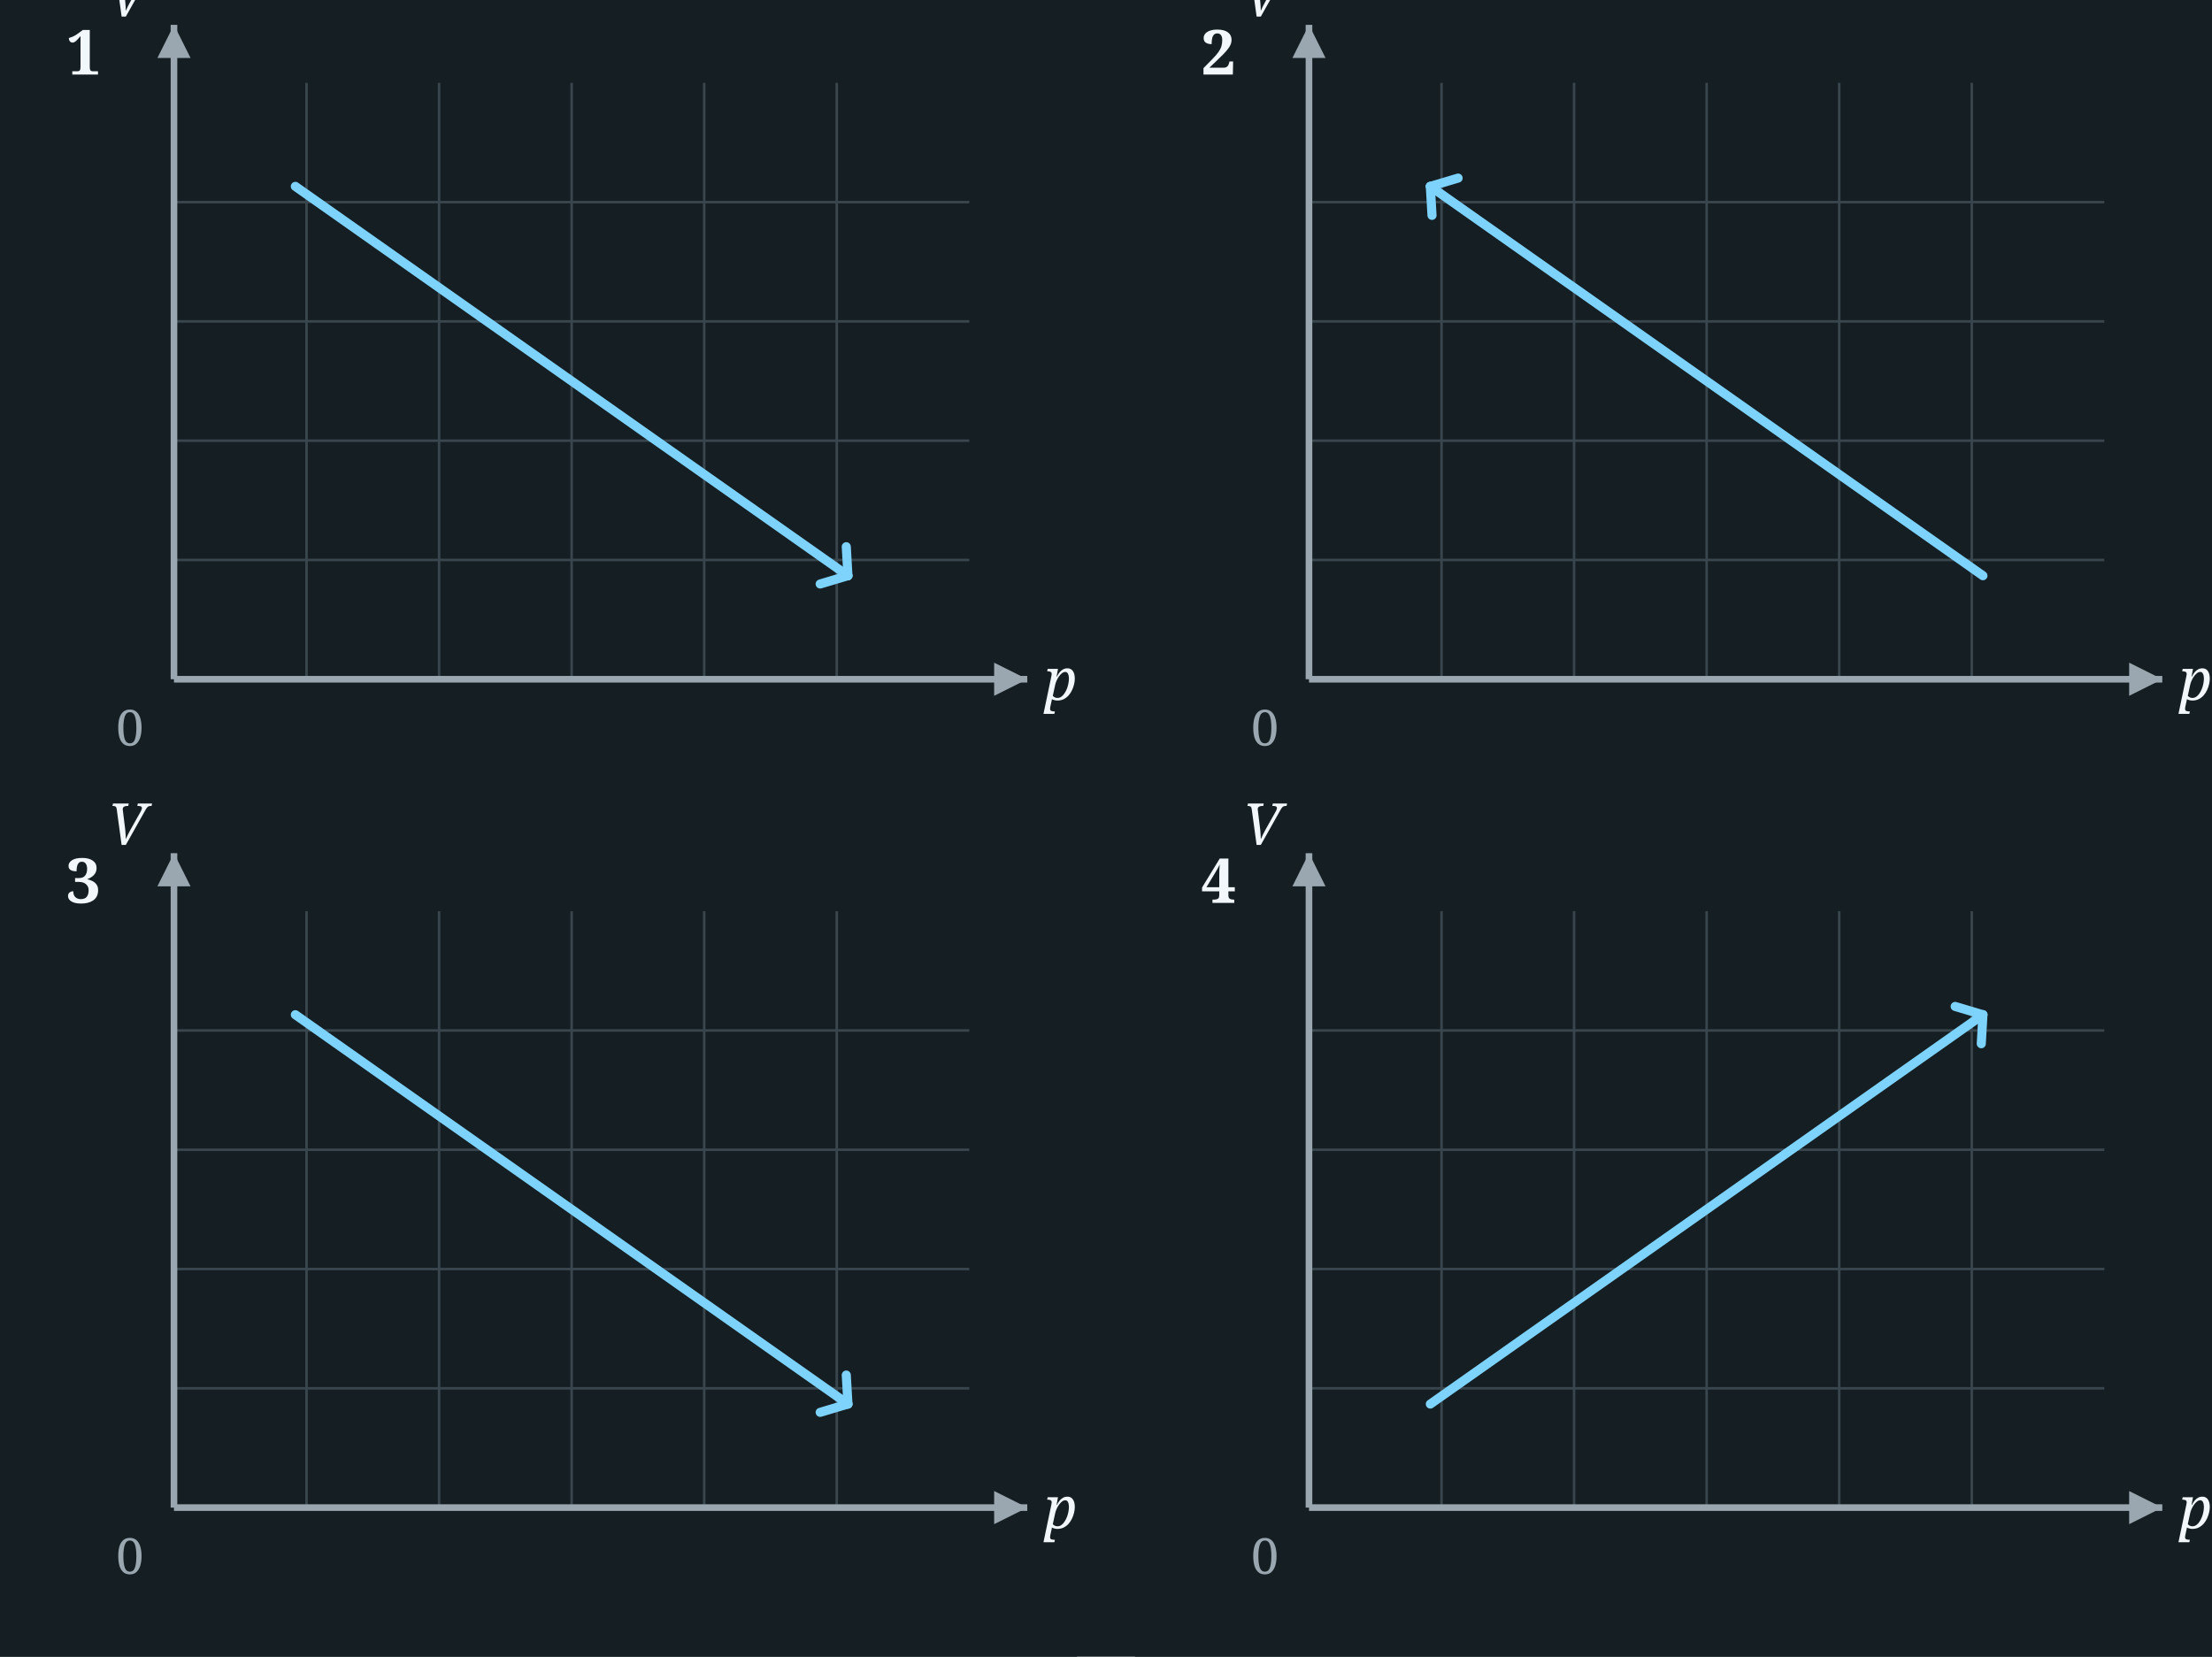
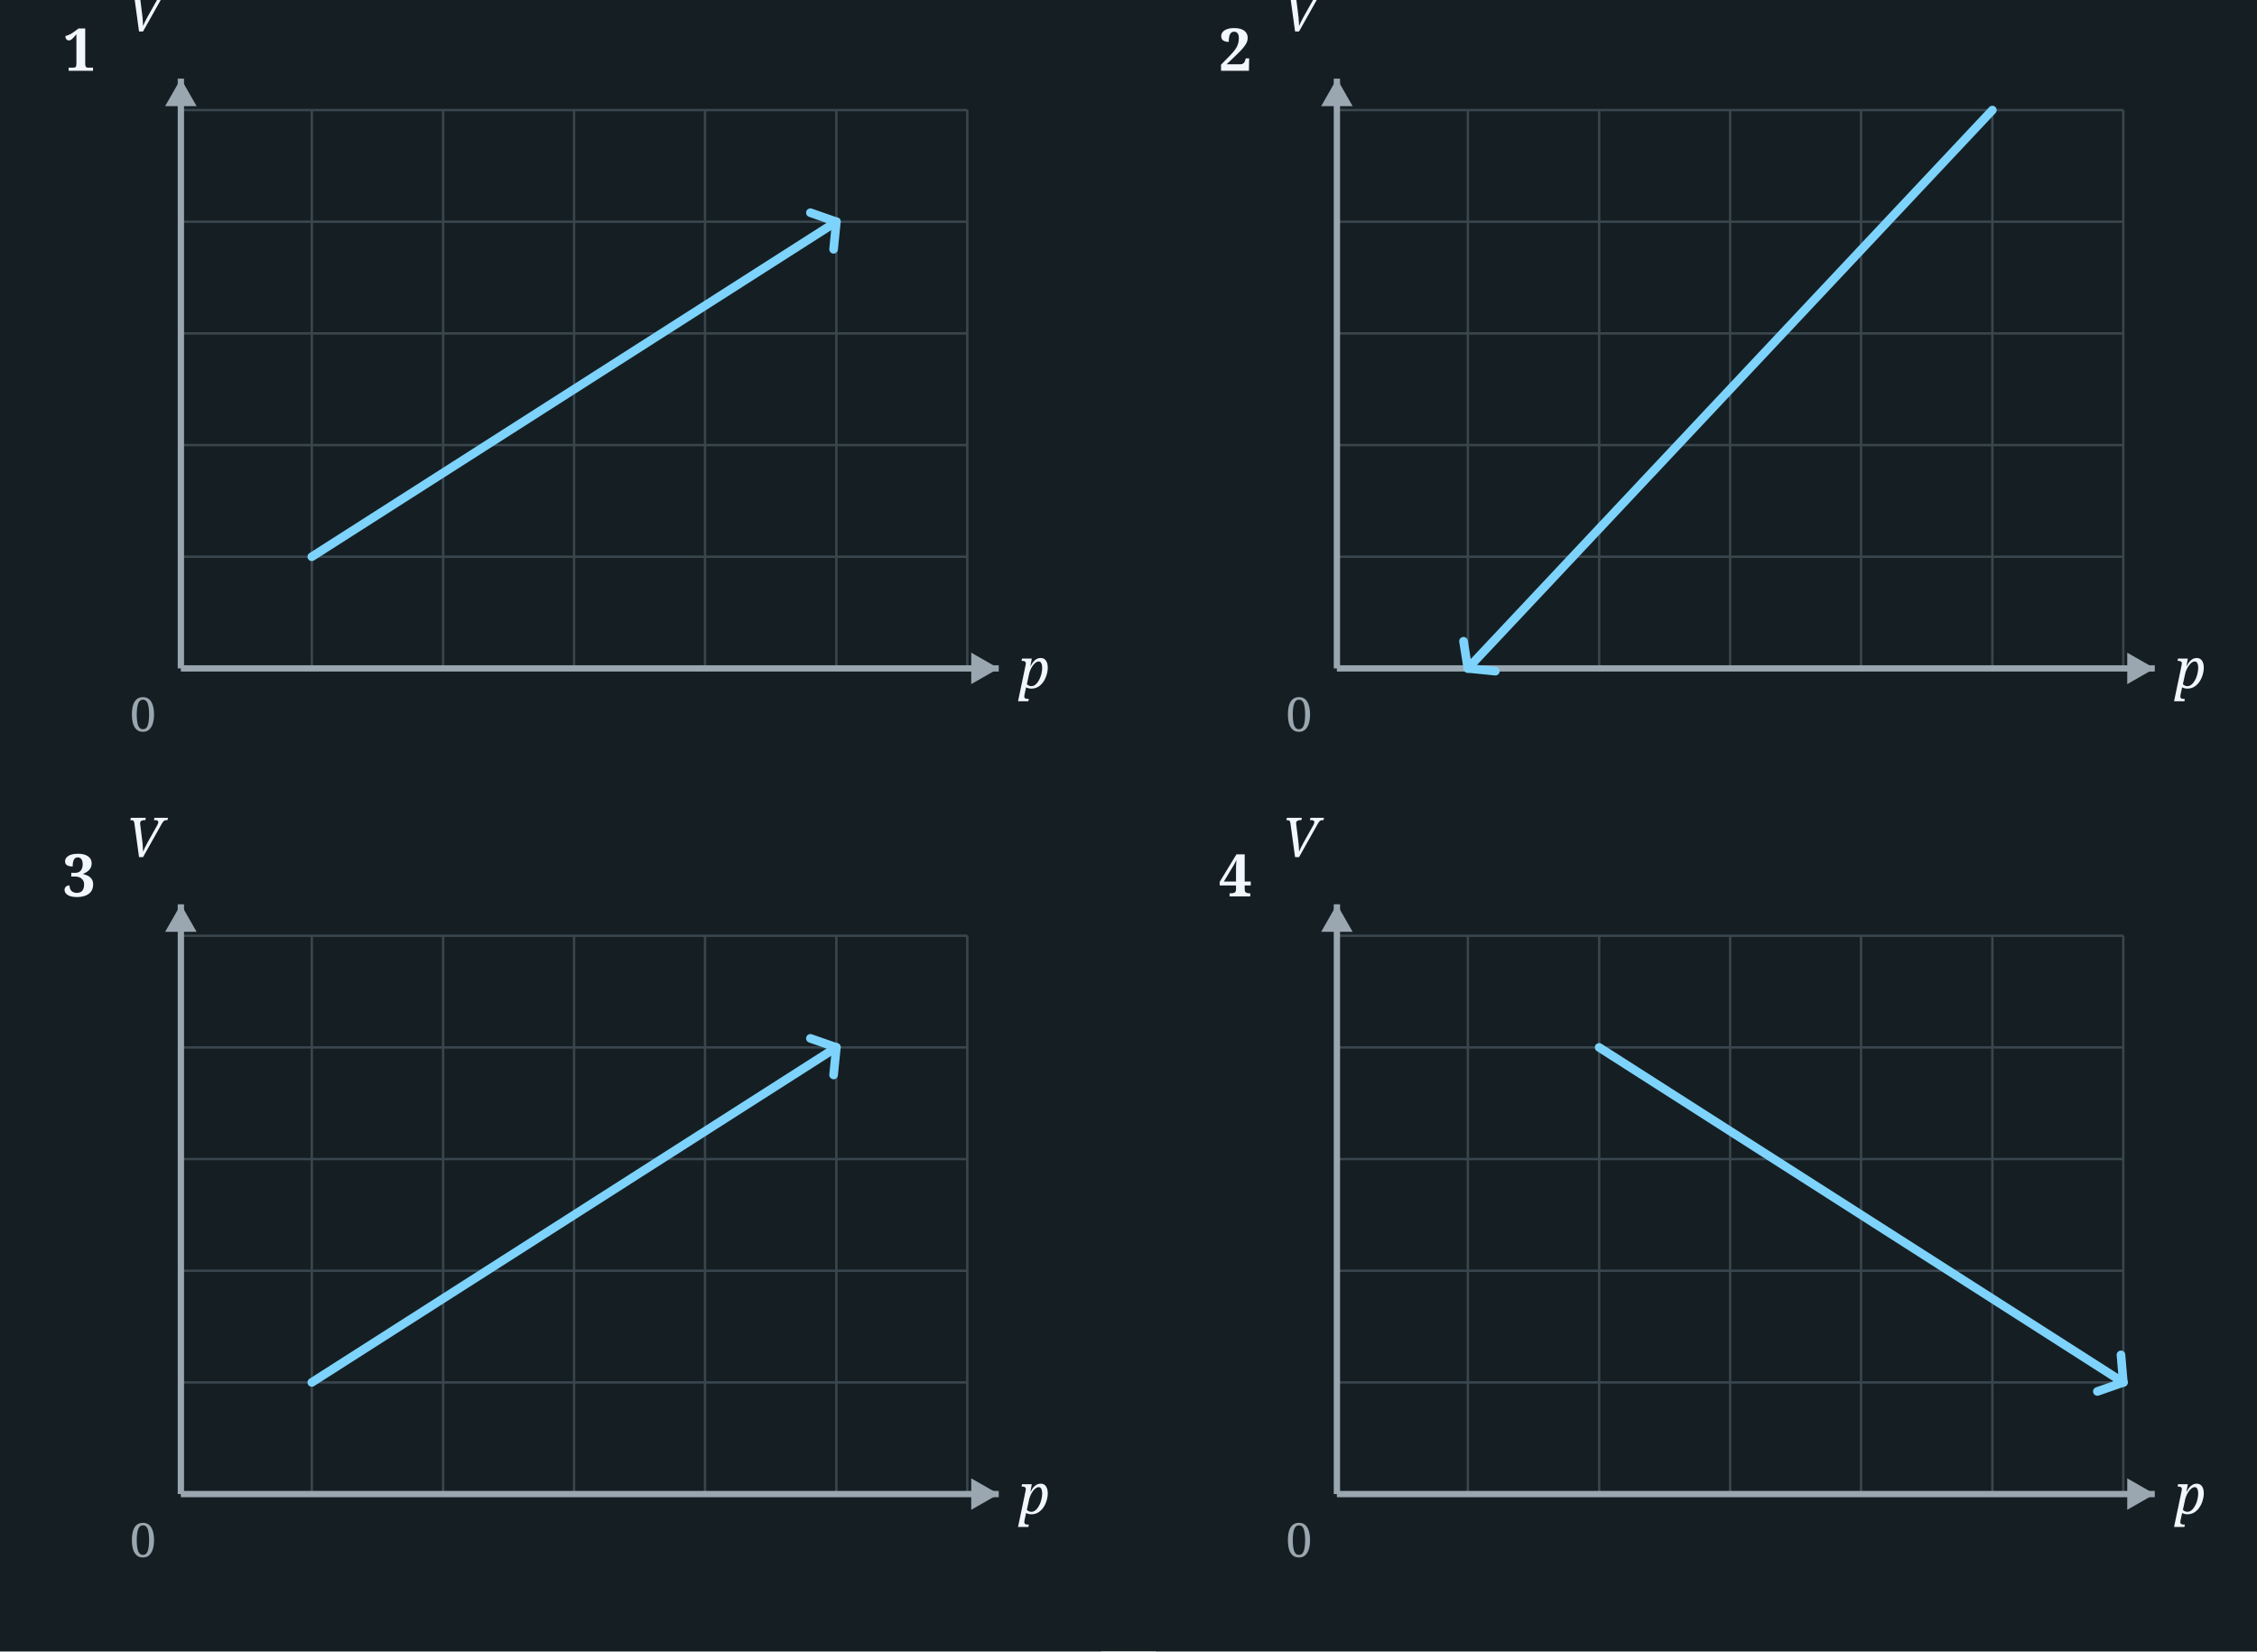
- <svg xmlns="http://www.w3.org/2000/svg" viewBox="0 0 534 400" width="534" height="400">
-   <rect x="0" y="0" width="534" height="400" fill="#151F23" />
+ <svg xmlns="http://www.w3.org/2000/svg" viewBox="0 0 574 420" width="574" height="420">
+   <rect x="0" y="0" width="574" height="420" fill="#151F23" />
  <g transform="translate(0,0)">
-     <rect x="0" y="0" width="260" height="200" fill="#151F23" />
-     <line x1="74.0" y1="20" x2="74.0" y2="164" stroke="#3A464E" stroke-width="0.6" />
-     <line x1="106.0" y1="20" x2="106.0" y2="164" stroke="#3A464E" stroke-width="0.6" />
-     <line x1="138.0" y1="20" x2="138.0" y2="164" stroke="#3A464E" stroke-width="0.6" />
-     <line x1="170.0" y1="20" x2="170.0" y2="164" stroke="#3A464E" stroke-width="0.6" />
-     <line x1="202.0" y1="20" x2="202.0" y2="164" stroke="#3A464E" stroke-width="0.6" />
-     <line x1="42" y1="48.8" x2="234" y2="48.8" stroke="#3A464E" stroke-width="0.6" />
-     <line x1="42" y1="77.6" x2="234" y2="77.6" stroke="#3A464E" stroke-width="0.6" />
-     <line x1="42" y1="106.4" x2="234" y2="106.4" stroke="#3A464E" stroke-width="0.6" />
-     <line x1="42" y1="135.2" x2="234" y2="135.2" stroke="#3A464E" stroke-width="0.6" />
-     <line x1="42" y1="164" x2="42" y2="6" stroke="#9AA7B0" stroke-width="1.6" />
-     <polygon points="38,14 46,14 42,6 " fill="#9AA7B0" />
-     <line x1="42" y1="164" x2="248" y2="164" stroke="#9AA7B0" stroke-width="1.6" />
-     <polygon points="240,160 240,168 248,164 " fill="#9AA7B0" />
-     <text x="252" y="169" font-family="Georgia, serif" font-style="italic" font-size="14" fill="#F2F7FB">p</text>
-     <text x="26" y="4" font-family="Georgia, serif" font-style="italic" font-size="14" fill="#F2F7FB">V</text>
-     <text x="28" y="180" font-family="Georgia, serif" font-size="12" fill="#9AA7B0">0</text>
-     <path d="M 71.3,45.0 L 204.7,139.0" fill="none" stroke="#7dd3fc" stroke-width="2.2" stroke-linecap="round" stroke-linejoin="round" />
-     <line x1="204.7" y1="139.0" x2="204.3" y2="132.0" stroke="#7dd3fc" stroke-width="2.2" stroke-linecap="round" />
-     <line x1="204.7" y1="139.0" x2="198.0" y2="141.0" stroke="#7dd3fc" stroke-width="2.2" stroke-linecap="round" />
+     <rect x="0" y="0" width="280" height="210" fill="#151F23" />
+     <line x1="46.0" y1="28" x2="46.0" y2="170" stroke="#3A464E" stroke-width="0.6" />
+     <line x1="79.3" y1="28" x2="79.3" y2="170" stroke="#3A464E" stroke-width="0.6" />
+     <line x1="112.7" y1="28" x2="112.7" y2="170" stroke="#3A464E" stroke-width="0.6" />
+     <line x1="146.0" y1="28" x2="146.0" y2="170" stroke="#3A464E" stroke-width="0.6" />
+     <line x1="179.3" y1="28" x2="179.3" y2="170" stroke="#3A464E" stroke-width="0.6" />
+     <line x1="212.7" y1="28" x2="212.7" y2="170" stroke="#3A464E" stroke-width="0.6" />
+     <line x1="246.0" y1="28" x2="246.0" y2="170" stroke="#3A464E" stroke-width="0.6" />
+     <line x1="46" y1="28.0" x2="246" y2="28.0" stroke="#3A464E" stroke-width="0.6" />
+     <line x1="46" y1="56.4" x2="246" y2="56.4" stroke="#3A464E" stroke-width="0.6" />
+     <line x1="46" y1="84.8" x2="246" y2="84.8" stroke="#3A464E" stroke-width="0.6" />
+     <line x1="46" y1="113.2" x2="246" y2="113.2" stroke="#3A464E" stroke-width="0.6" />
+     <line x1="46" y1="141.6" x2="246" y2="141.6" stroke="#3A464E" stroke-width="0.6" />
+     <line x1="46" y1="170.0" x2="246" y2="170.0" stroke="#3A464E" stroke-width="0.6" />
+     <line x1="46" y1="170" x2="46" y2="20" stroke="#9AA7B0" stroke-width="1.6" />
+     <polygon points="42,27 50,27 46,20 " fill="#9AA7B0" />
+     <line x1="46" y1="170" x2="254" y2="170" stroke="#9AA7B0" stroke-width="1.6" />
+     <polygon points="247,166 247,174 254,170 " fill="#9AA7B0" />
+     <text x="259" y="175" font-family="Georgia, serif" font-style="italic" font-size="14" fill="#F2F7FB">p</text>
+     <text x="32" y="8" font-family="Georgia, serif" font-style="italic" font-size="14" fill="#F2F7FB">V</text>
+     <text x="33" y="186" font-family="Georgia, serif" font-size="12" fill="#9AA7B0">0</text>
+     <path d="M 79.3,141.6 L 212.7,56.4" fill="none" stroke="#7dd3fc" stroke-width="2.2" stroke-linecap="round" stroke-linejoin="round" />
+     <line x1="212.7" y1="56.4" x2="206.1" y2="54.1" stroke="#7dd3fc" stroke-width="2.2" stroke-linecap="round" />
+     <line x1="212.7" y1="56.4" x2="212.0" y2="63.4" stroke="#7dd3fc" stroke-width="2.2" stroke-linecap="round" />
    <text x="16" y="18" font-family="Georgia, serif" font-size="15" fill="#F2F7FB" font-weight="bold">1</text>
  </g>
-   <g transform="translate(274,0)">
-     <rect x="0" y="0" width="260" height="200" fill="#151F23" />
-     <line x1="74.0" y1="20" x2="74.0" y2="164" stroke="#3A464E" stroke-width="0.6" />
-     <line x1="106.0" y1="20" x2="106.0" y2="164" stroke="#3A464E" stroke-width="0.6" />
-     <line x1="138.0" y1="20" x2="138.0" y2="164" stroke="#3A464E" stroke-width="0.6" />
-     <line x1="170.0" y1="20" x2="170.0" y2="164" stroke="#3A464E" stroke-width="0.6" />
-     <line x1="202.0" y1="20" x2="202.0" y2="164" stroke="#3A464E" stroke-width="0.6" />
-     <line x1="42" y1="48.8" x2="234" y2="48.8" stroke="#3A464E" stroke-width="0.6" />
-     <line x1="42" y1="77.6" x2="234" y2="77.6" stroke="#3A464E" stroke-width="0.6" />
-     <line x1="42" y1="106.4" x2="234" y2="106.4" stroke="#3A464E" stroke-width="0.6" />
-     <line x1="42" y1="135.2" x2="234" y2="135.2" stroke="#3A464E" stroke-width="0.6" />
-     <line x1="42" y1="164" x2="42" y2="6" stroke="#9AA7B0" stroke-width="1.6" />
-     <polygon points="38,14 46,14 42,6 " fill="#9AA7B0" />
-     <line x1="42" y1="164" x2="248" y2="164" stroke="#9AA7B0" stroke-width="1.6" />
-     <polygon points="240,160 240,168 248,164 " fill="#9AA7B0" />
-     <text x="252" y="169" font-family="Georgia, serif" font-style="italic" font-size="14" fill="#F2F7FB">p</text>
-     <text x="26" y="4" font-family="Georgia, serif" font-style="italic" font-size="14" fill="#F2F7FB">V</text>
-     <text x="28" y="180" font-family="Georgia, serif" font-size="12" fill="#9AA7B0">0</text>
-     <path d="M 204.7,139.0 L 71.3,45.0" fill="none" stroke="#7dd3fc" stroke-width="2.2" stroke-linecap="round" stroke-linejoin="round" />
-     <line x1="71.3" y1="45.0" x2="71.7" y2="52.0" stroke="#7dd3fc" stroke-width="2.2" stroke-linecap="round" />
-     <line x1="71.3" y1="45.0" x2="78.0" y2="43.0" stroke="#7dd3fc" stroke-width="2.2" stroke-linecap="round" />
+   <g transform="translate(294,0)">
+     <rect x="0" y="0" width="280" height="210" fill="#151F23" />
+     <line x1="46.0" y1="28" x2="46.0" y2="170" stroke="#3A464E" stroke-width="0.6" />
+     <line x1="79.3" y1="28" x2="79.3" y2="170" stroke="#3A464E" stroke-width="0.6" />
+     <line x1="112.7" y1="28" x2="112.7" y2="170" stroke="#3A464E" stroke-width="0.6" />
+     <line x1="146.0" y1="28" x2="146.0" y2="170" stroke="#3A464E" stroke-width="0.6" />
+     <line x1="179.3" y1="28" x2="179.3" y2="170" stroke="#3A464E" stroke-width="0.6" />
+     <line x1="212.7" y1="28" x2="212.7" y2="170" stroke="#3A464E" stroke-width="0.6" />
+     <line x1="246.0" y1="28" x2="246.0" y2="170" stroke="#3A464E" stroke-width="0.6" />
+     <line x1="46" y1="28.0" x2="246" y2="28.0" stroke="#3A464E" stroke-width="0.6" />
+     <line x1="46" y1="56.4" x2="246" y2="56.4" stroke="#3A464E" stroke-width="0.6" />
+     <line x1="46" y1="84.8" x2="246" y2="84.8" stroke="#3A464E" stroke-width="0.6" />
+     <line x1="46" y1="113.2" x2="246" y2="113.2" stroke="#3A464E" stroke-width="0.6" />
+     <line x1="46" y1="141.6" x2="246" y2="141.6" stroke="#3A464E" stroke-width="0.6" />
+     <line x1="46" y1="170.0" x2="246" y2="170.0" stroke="#3A464E" stroke-width="0.6" />
+     <line x1="46" y1="170" x2="46" y2="20" stroke="#9AA7B0" stroke-width="1.6" />
+     <polygon points="42,27 50,27 46,20 " fill="#9AA7B0" />
+     <line x1="46" y1="170" x2="254" y2="170" stroke="#9AA7B0" stroke-width="1.6" />
+     <polygon points="247,166 247,174 254,170 " fill="#9AA7B0" />
+     <text x="259" y="175" font-family="Georgia, serif" font-style="italic" font-size="14" fill="#F2F7FB">p</text>
+     <text x="32" y="8" font-family="Georgia, serif" font-style="italic" font-size="14" fill="#F2F7FB">V</text>
+     <text x="33" y="186" font-family="Georgia, serif" font-size="12" fill="#9AA7B0">0</text>
+     <path d="M 212.7,28.0 L 79.3,170.0" fill="none" stroke="#7dd3fc" stroke-width="2.2" stroke-linecap="round" stroke-linejoin="round" />
+     <line x1="79.3" y1="170.0" x2="86.3" y2="170.7" stroke="#7dd3fc" stroke-width="2.2" stroke-linecap="round" />
+     <line x1="79.3" y1="170.0" x2="78.2" y2="163.1" stroke="#7dd3fc" stroke-width="2.2" stroke-linecap="round" />
    <text x="16" y="18" font-family="Georgia, serif" font-size="15" fill="#F2F7FB" font-weight="bold">2</text>
  </g>
-   <g transform="translate(0,200)">
-     <rect x="0" y="0" width="260" height="200" fill="#151F23" />
-     <line x1="74.0" y1="20" x2="74.0" y2="164" stroke="#3A464E" stroke-width="0.6" />
-     <line x1="106.0" y1="20" x2="106.0" y2="164" stroke="#3A464E" stroke-width="0.6" />
-     <line x1="138.0" y1="20" x2="138.0" y2="164" stroke="#3A464E" stroke-width="0.6" />
-     <line x1="170.0" y1="20" x2="170.0" y2="164" stroke="#3A464E" stroke-width="0.6" />
-     <line x1="202.0" y1="20" x2="202.0" y2="164" stroke="#3A464E" stroke-width="0.6" />
-     <line x1="42" y1="48.8" x2="234" y2="48.8" stroke="#3A464E" stroke-width="0.6" />
-     <line x1="42" y1="77.6" x2="234" y2="77.6" stroke="#3A464E" stroke-width="0.6" />
-     <line x1="42" y1="106.4" x2="234" y2="106.4" stroke="#3A464E" stroke-width="0.6" />
-     <line x1="42" y1="135.2" x2="234" y2="135.2" stroke="#3A464E" stroke-width="0.6" />
-     <line x1="42" y1="164" x2="42" y2="6" stroke="#9AA7B0" stroke-width="1.6" />
-     <polygon points="38,14 46,14 42,6 " fill="#9AA7B0" />
-     <line x1="42" y1="164" x2="248" y2="164" stroke="#9AA7B0" stroke-width="1.6" />
-     <polygon points="240,160 240,168 248,164 " fill="#9AA7B0" />
-     <text x="252" y="169" font-family="Georgia, serif" font-style="italic" font-size="14" fill="#F2F7FB">p</text>
-     <text x="26" y="4" font-family="Georgia, serif" font-style="italic" font-size="14" fill="#F2F7FB">V</text>
-     <text x="28" y="180" font-family="Georgia, serif" font-size="12" fill="#9AA7B0">0</text>
-     <path d="M 71.3,45.0 L 204.7,139.0" fill="none" stroke="#7dd3fc" stroke-width="2.2" stroke-linecap="round" stroke-linejoin="round" />
-     <line x1="204.7" y1="139.0" x2="204.3" y2="132.0" stroke="#7dd3fc" stroke-width="2.2" stroke-linecap="round" />
-     <line x1="204.7" y1="139.0" x2="198.0" y2="141.0" stroke="#7dd3fc" stroke-width="2.2" stroke-linecap="round" />
+   <g transform="translate(0,210)">
+     <rect x="0" y="0" width="280" height="210" fill="#151F23" />
+     <line x1="46.0" y1="28" x2="46.0" y2="170" stroke="#3A464E" stroke-width="0.6" />
+     <line x1="79.3" y1="28" x2="79.3" y2="170" stroke="#3A464E" stroke-width="0.6" />
+     <line x1="112.7" y1="28" x2="112.7" y2="170" stroke="#3A464E" stroke-width="0.6" />
+     <line x1="146.0" y1="28" x2="146.0" y2="170" stroke="#3A464E" stroke-width="0.6" />
+     <line x1="179.3" y1="28" x2="179.3" y2="170" stroke="#3A464E" stroke-width="0.6" />
+     <line x1="212.7" y1="28" x2="212.7" y2="170" stroke="#3A464E" stroke-width="0.6" />
+     <line x1="246.0" y1="28" x2="246.0" y2="170" stroke="#3A464E" stroke-width="0.6" />
+     <line x1="46" y1="28.0" x2="246" y2="28.0" stroke="#3A464E" stroke-width="0.6" />
+     <line x1="46" y1="56.4" x2="246" y2="56.4" stroke="#3A464E" stroke-width="0.6" />
+     <line x1="46" y1="84.8" x2="246" y2="84.8" stroke="#3A464E" stroke-width="0.6" />
+     <line x1="46" y1="113.2" x2="246" y2="113.2" stroke="#3A464E" stroke-width="0.6" />
+     <line x1="46" y1="141.6" x2="246" y2="141.6" stroke="#3A464E" stroke-width="0.6" />
+     <line x1="46" y1="170.0" x2="246" y2="170.0" stroke="#3A464E" stroke-width="0.6" />
+     <line x1="46" y1="170" x2="46" y2="20" stroke="#9AA7B0" stroke-width="1.6" />
+     <polygon points="42,27 50,27 46,20 " fill="#9AA7B0" />
+     <line x1="46" y1="170" x2="254" y2="170" stroke="#9AA7B0" stroke-width="1.6" />
+     <polygon points="247,166 247,174 254,170 " fill="#9AA7B0" />
+     <text x="259" y="175" font-family="Georgia, serif" font-style="italic" font-size="14" fill="#F2F7FB">p</text>
+     <text x="32" y="8" font-family="Georgia, serif" font-style="italic" font-size="14" fill="#F2F7FB">V</text>
+     <text x="33" y="186" font-family="Georgia, serif" font-size="12" fill="#9AA7B0">0</text>
+     <path d="M 79.3,141.6 L 212.7,56.4" fill="none" stroke="#7dd3fc" stroke-width="2.2" stroke-linecap="round" stroke-linejoin="round" />
+     <line x1="212.7" y1="56.4" x2="206.1" y2="54.1" stroke="#7dd3fc" stroke-width="2.2" stroke-linecap="round" />
+     <line x1="212.7" y1="56.4" x2="212.0" y2="63.4" stroke="#7dd3fc" stroke-width="2.2" stroke-linecap="round" />
    <text x="16" y="18" font-family="Georgia, serif" font-size="15" fill="#F2F7FB" font-weight="bold">3</text>
  </g>
-   <g transform="translate(274,200)">
-     <rect x="0" y="0" width="260" height="200" fill="#151F23" />
-     <line x1="74.0" y1="20" x2="74.0" y2="164" stroke="#3A464E" stroke-width="0.6" />
-     <line x1="106.0" y1="20" x2="106.0" y2="164" stroke="#3A464E" stroke-width="0.6" />
-     <line x1="138.0" y1="20" x2="138.0" y2="164" stroke="#3A464E" stroke-width="0.6" />
-     <line x1="170.0" y1="20" x2="170.0" y2="164" stroke="#3A464E" stroke-width="0.6" />
-     <line x1="202.0" y1="20" x2="202.0" y2="164" stroke="#3A464E" stroke-width="0.6" />
-     <line x1="42" y1="48.8" x2="234" y2="48.8" stroke="#3A464E" stroke-width="0.6" />
-     <line x1="42" y1="77.6" x2="234" y2="77.6" stroke="#3A464E" stroke-width="0.6" />
-     <line x1="42" y1="106.4" x2="234" y2="106.4" stroke="#3A464E" stroke-width="0.6" />
-     <line x1="42" y1="135.2" x2="234" y2="135.2" stroke="#3A464E" stroke-width="0.6" />
-     <line x1="42" y1="164" x2="42" y2="6" stroke="#9AA7B0" stroke-width="1.6" />
-     <polygon points="38,14 46,14 42,6 " fill="#9AA7B0" />
-     <line x1="42" y1="164" x2="248" y2="164" stroke="#9AA7B0" stroke-width="1.6" />
-     <polygon points="240,160 240,168 248,164 " fill="#9AA7B0" />
-     <text x="252" y="169" font-family="Georgia, serif" font-style="italic" font-size="14" fill="#F2F7FB">p</text>
-     <text x="26" y="4" font-family="Georgia, serif" font-style="italic" font-size="14" fill="#F2F7FB">V</text>
-     <text x="28" y="180" font-family="Georgia, serif" font-size="12" fill="#9AA7B0">0</text>
-     <path d="M 71.3,139.0 L 204.7,45.0" fill="none" stroke="#7dd3fc" stroke-width="2.2" stroke-linecap="round" stroke-linejoin="round" />
-     <line x1="204.7" y1="45.0" x2="198.0" y2="43.0" stroke="#7dd3fc" stroke-width="2.2" stroke-linecap="round" />
-     <line x1="204.7" y1="45.0" x2="204.3" y2="52.0" stroke="#7dd3fc" stroke-width="2.2" stroke-linecap="round" />
+   <g transform="translate(294,210)">
+     <rect x="0" y="0" width="280" height="210" fill="#151F23" />
+     <line x1="46.0" y1="28" x2="46.0" y2="170" stroke="#3A464E" stroke-width="0.6" />
+     <line x1="79.3" y1="28" x2="79.3" y2="170" stroke="#3A464E" stroke-width="0.6" />
+     <line x1="112.7" y1="28" x2="112.7" y2="170" stroke="#3A464E" stroke-width="0.6" />
+     <line x1="146.0" y1="28" x2="146.0" y2="170" stroke="#3A464E" stroke-width="0.6" />
+     <line x1="179.3" y1="28" x2="179.3" y2="170" stroke="#3A464E" stroke-width="0.6" />
+     <line x1="212.7" y1="28" x2="212.7" y2="170" stroke="#3A464E" stroke-width="0.6" />
+     <line x1="246.0" y1="28" x2="246.0" y2="170" stroke="#3A464E" stroke-width="0.6" />
+     <line x1="46" y1="28.0" x2="246" y2="28.0" stroke="#3A464E" stroke-width="0.6" />
+     <line x1="46" y1="56.4" x2="246" y2="56.4" stroke="#3A464E" stroke-width="0.6" />
+     <line x1="46" y1="84.8" x2="246" y2="84.8" stroke="#3A464E" stroke-width="0.6" />
+     <line x1="46" y1="113.2" x2="246" y2="113.2" stroke="#3A464E" stroke-width="0.6" />
+     <line x1="46" y1="141.6" x2="246" y2="141.6" stroke="#3A464E" stroke-width="0.6" />
+     <line x1="46" y1="170.0" x2="246" y2="170.0" stroke="#3A464E" stroke-width="0.6" />
+     <line x1="46" y1="170" x2="46" y2="20" stroke="#9AA7B0" stroke-width="1.6" />
+     <polygon points="42,27 50,27 46,20 " fill="#9AA7B0" />
+     <line x1="46" y1="170" x2="254" y2="170" stroke="#9AA7B0" stroke-width="1.6" />
+     <polygon points="247,166 247,174 254,170 " fill="#9AA7B0" />
+     <text x="259" y="175" font-family="Georgia, serif" font-style="italic" font-size="14" fill="#F2F7FB">p</text>
+     <text x="32" y="8" font-family="Georgia, serif" font-style="italic" font-size="14" fill="#F2F7FB">V</text>
+     <text x="33" y="186" font-family="Georgia, serif" font-size="12" fill="#9AA7B0">0</text>
+     <path d="M 112.7,56.4 L 246.0,141.6" fill="none" stroke="#7dd3fc" stroke-width="2.2" stroke-linecap="round" stroke-linejoin="round" />
+     <line x1="246.0" y1="141.6" x2="245.4" y2="134.6" stroke="#7dd3fc" stroke-width="2.2" stroke-linecap="round" />
+     <line x1="246.0" y1="141.6" x2="239.4" y2="143.9" stroke="#7dd3fc" stroke-width="2.2" stroke-linecap="round" />
    <text x="16" y="18" font-family="Georgia, serif" font-size="15" fill="#F2F7FB" font-weight="bold">4</text>
  </g>
</svg>
